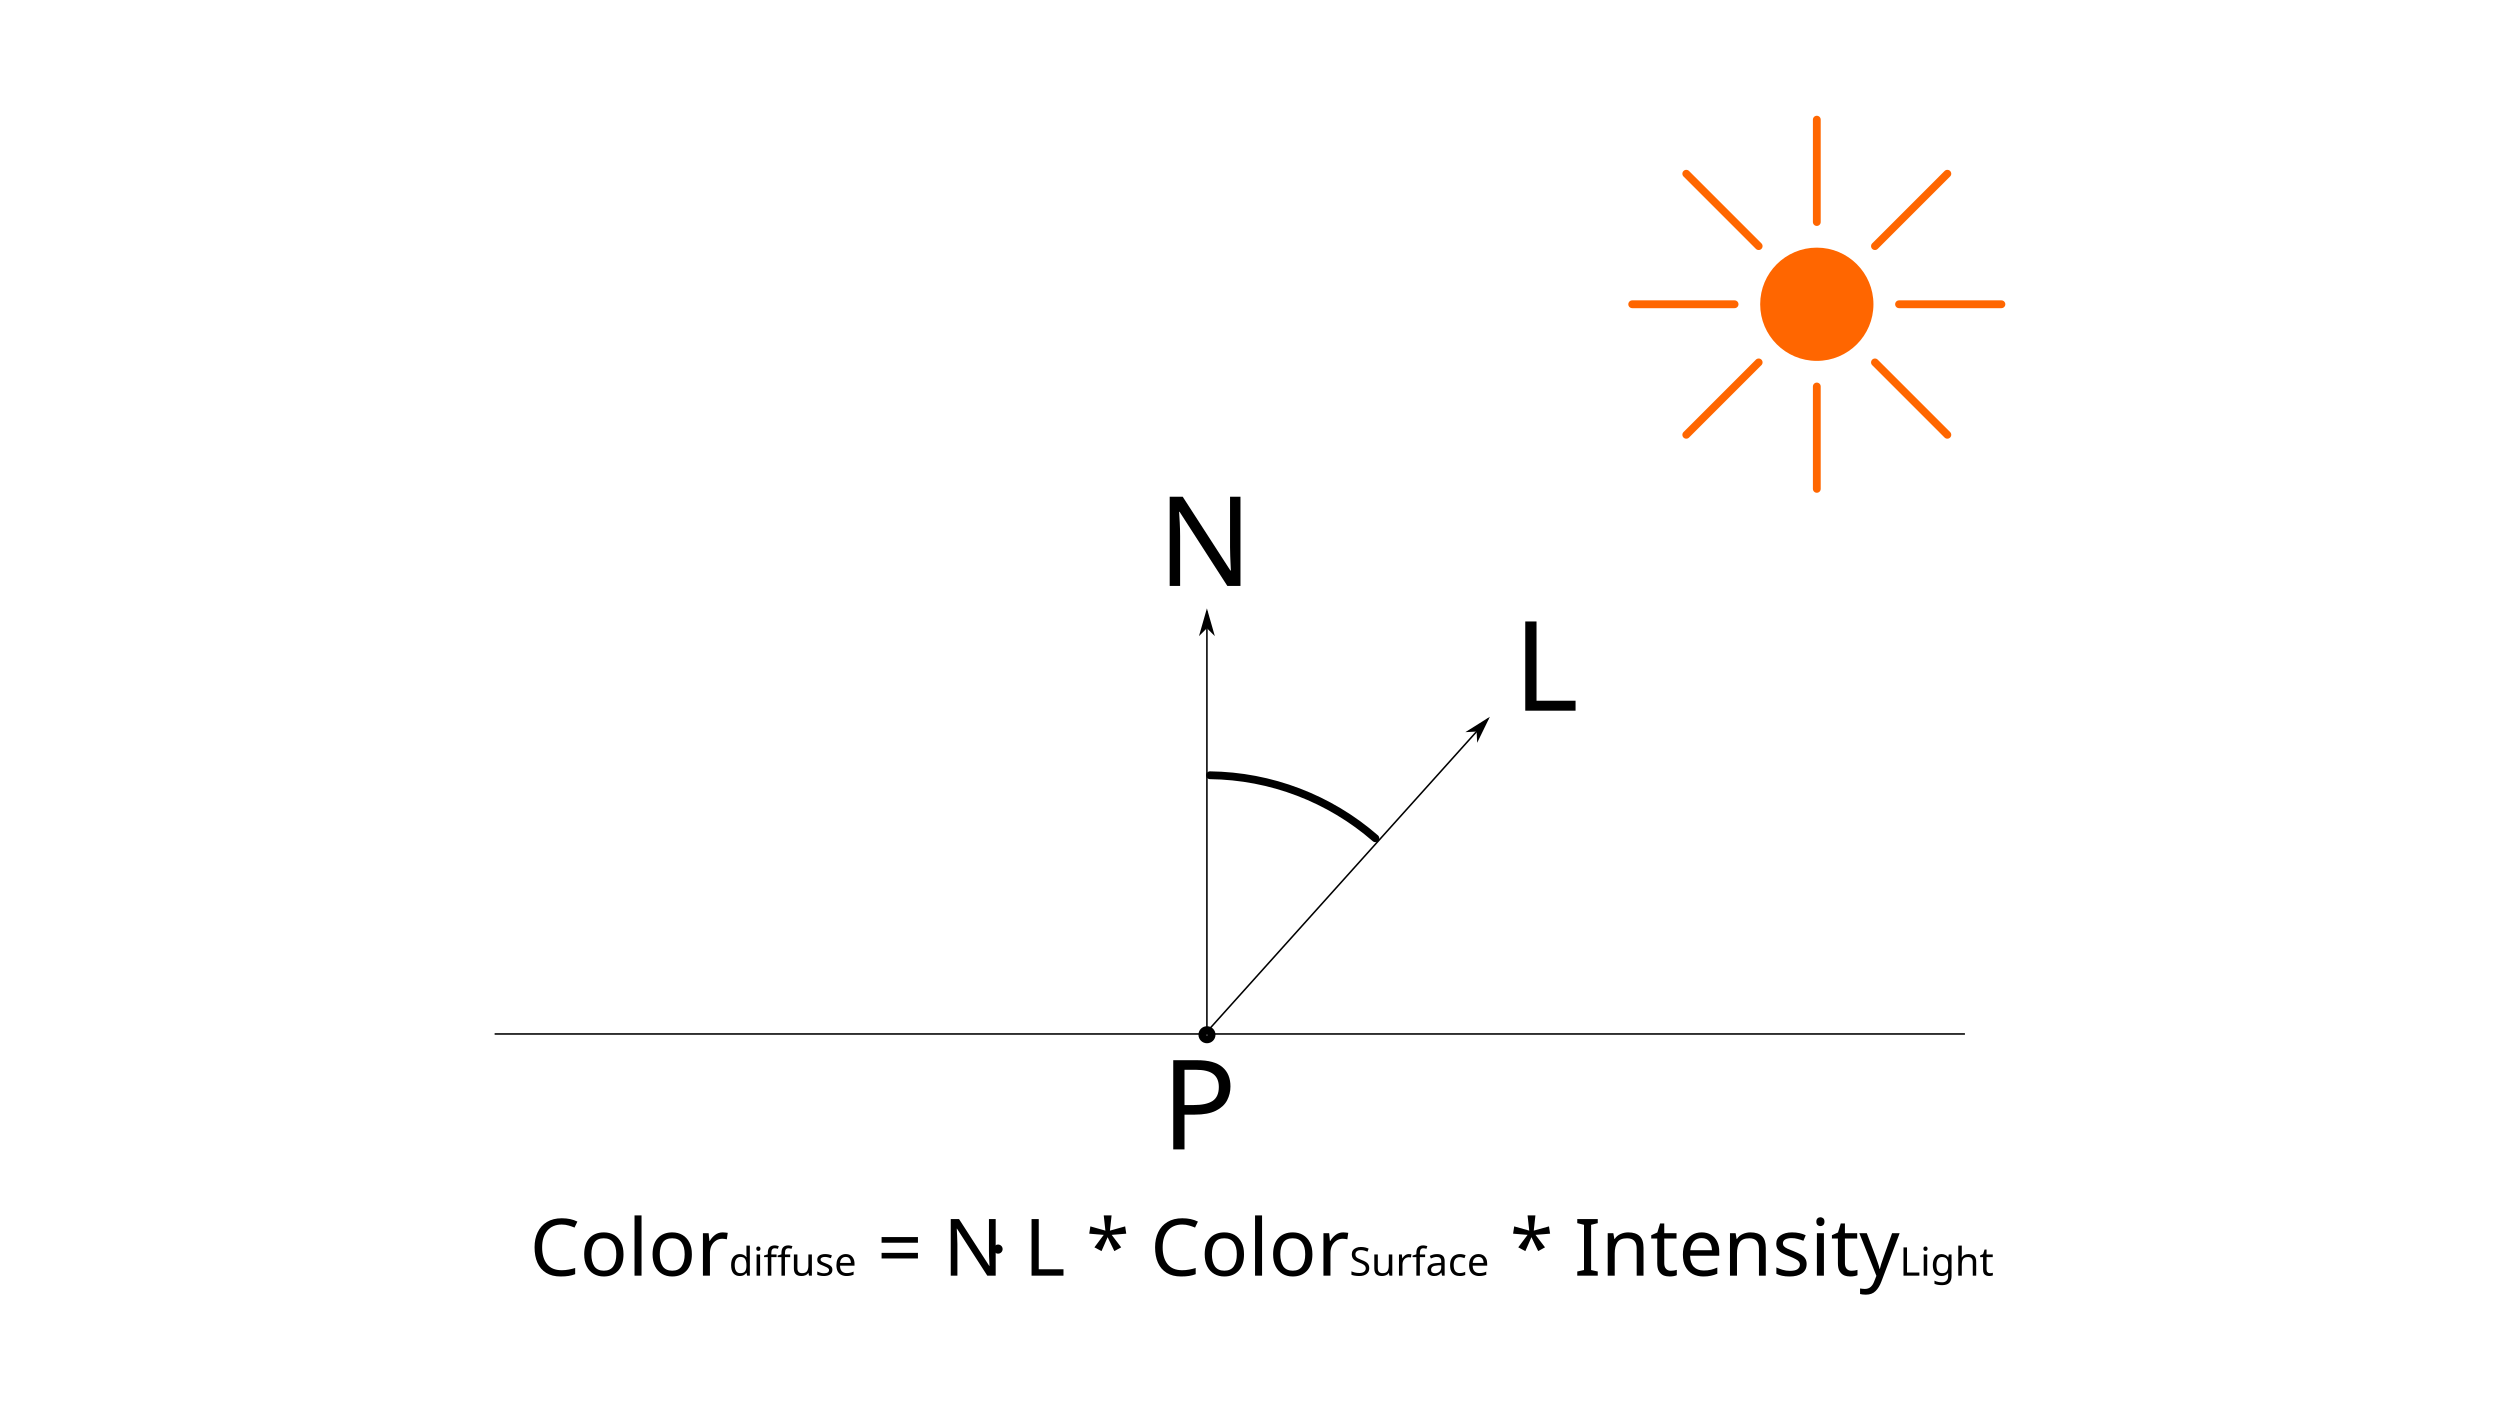
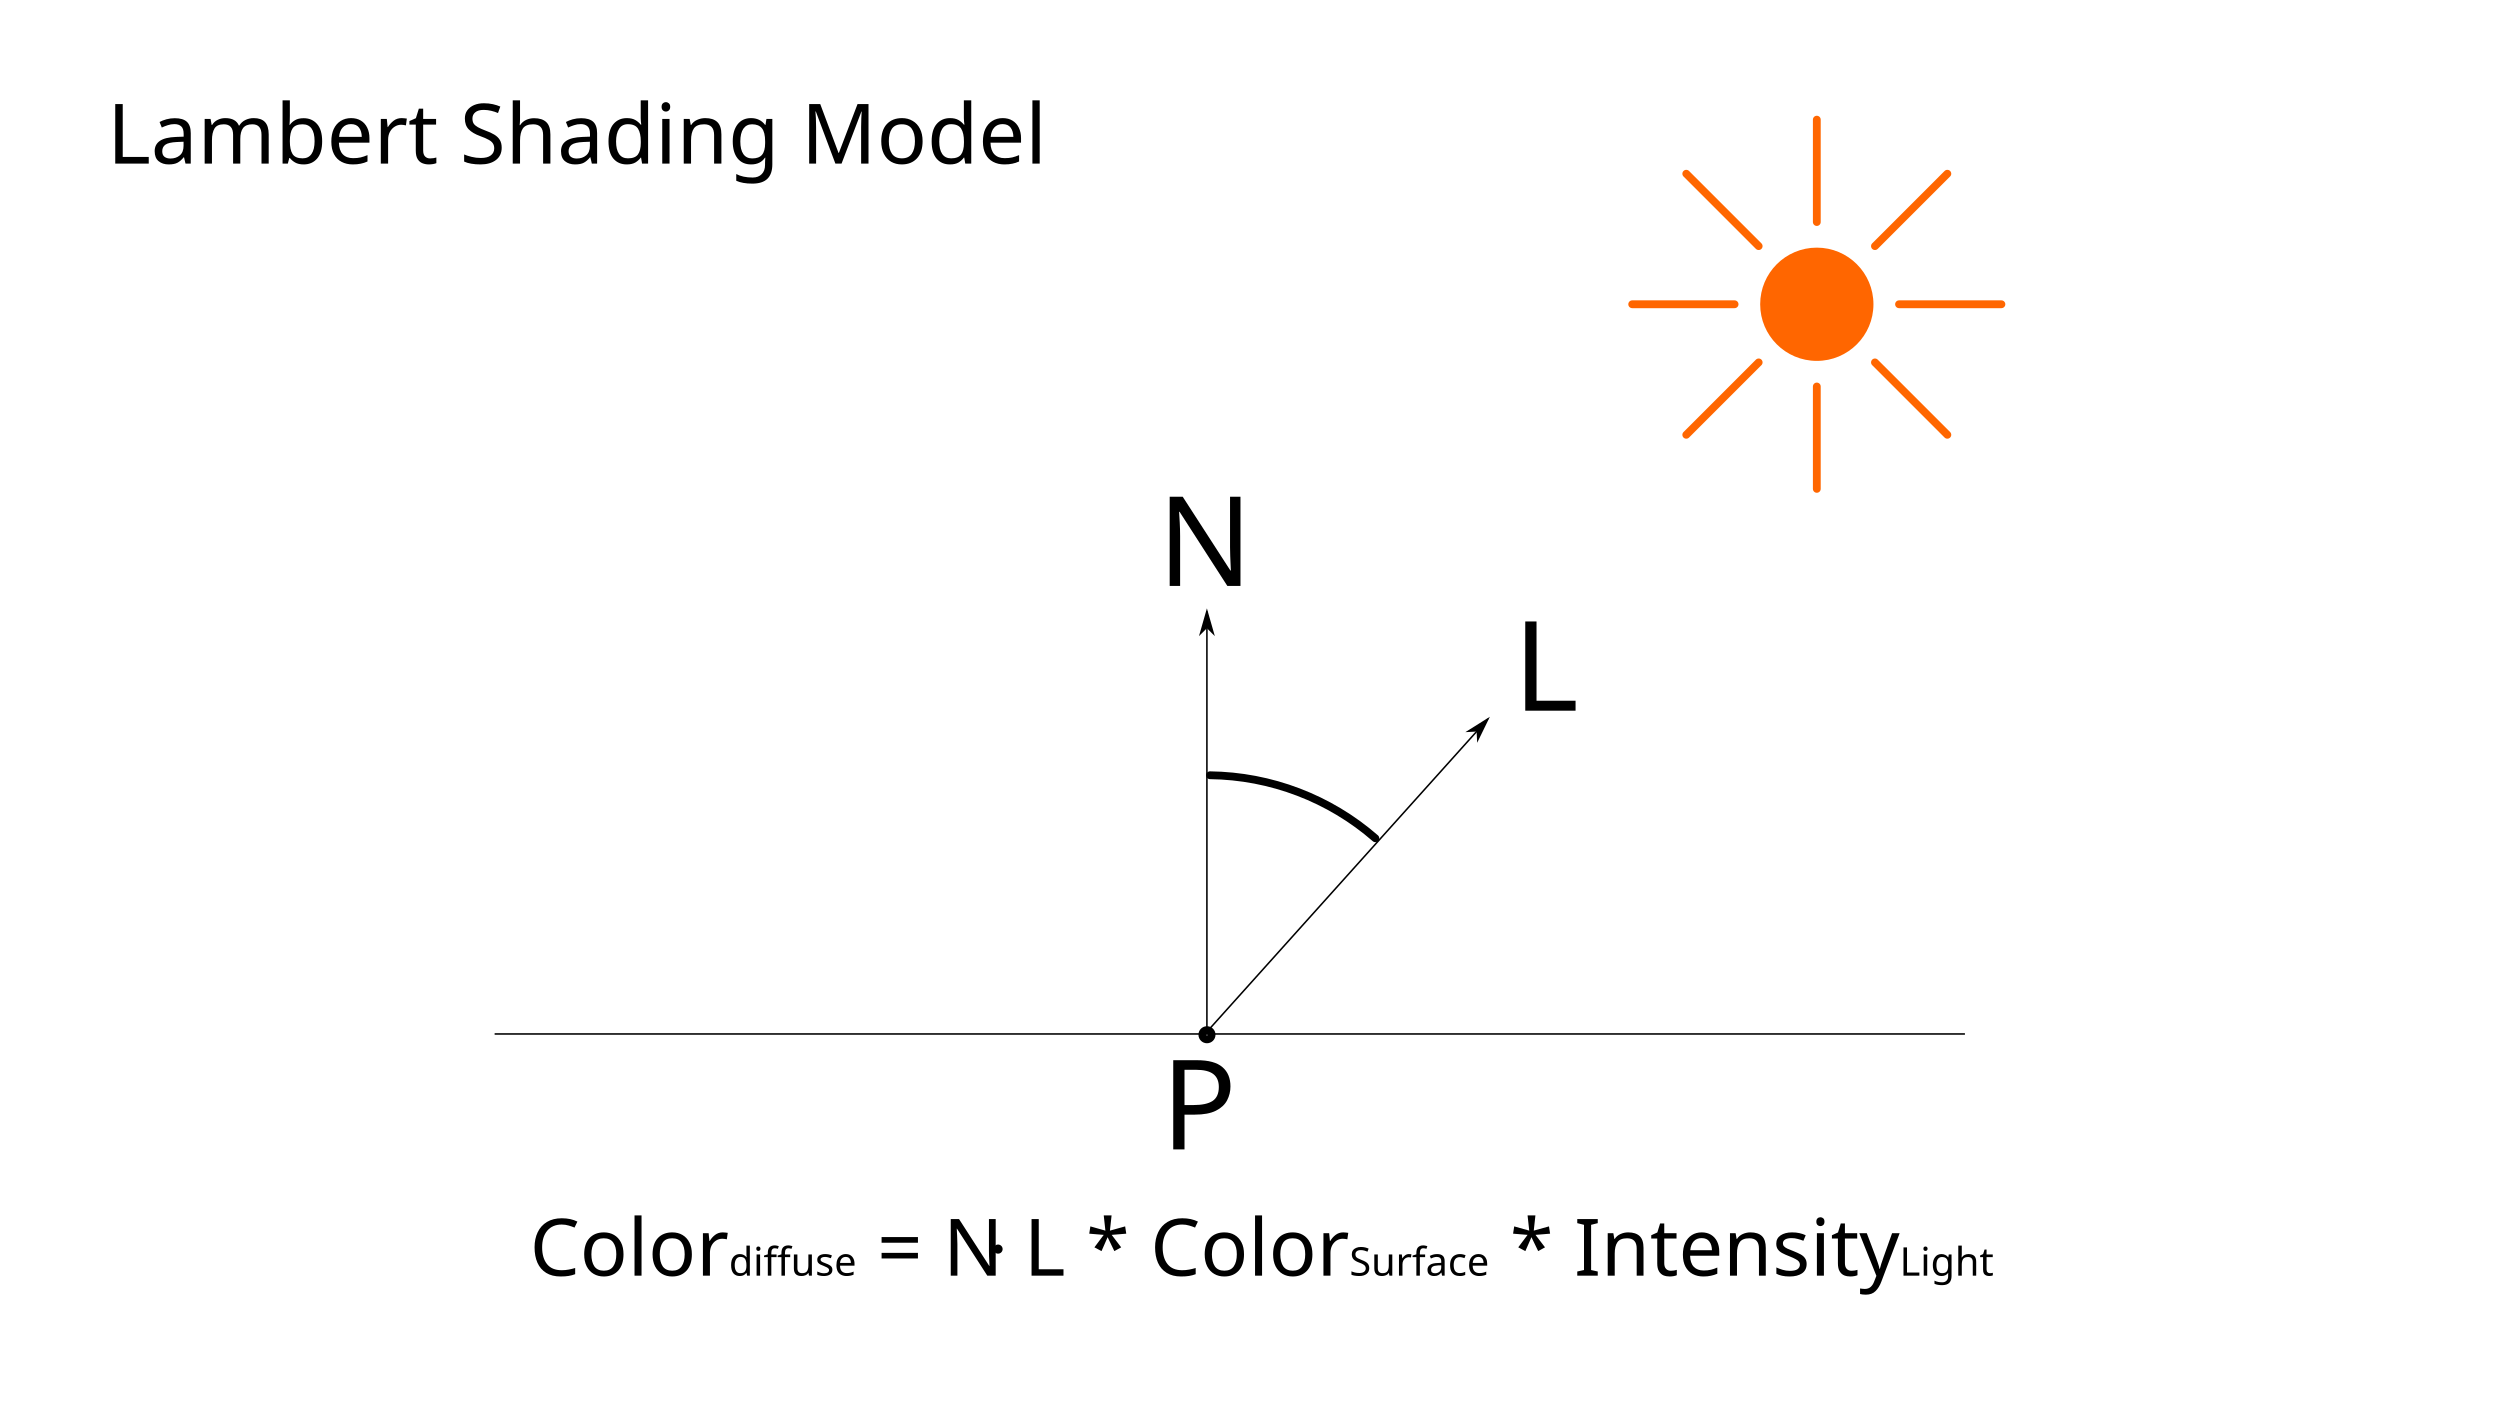
<svg xmlns="http://www.w3.org/2000/svg" id="svg1417" version="1.1" viewBox="0 0 423.333 238.125" height="900" width="1600">
  <defs id="defs1411">
    <marker orient="auto" refY="0.0" refX="0.0" id="marker2465" style="overflow:visible;">
      <path id="path2463" d="M 0.0,0.0 L 5.0,-5.0 L -12.5,0.0 L 5.0,5.0 L 0.0,0.0 z " style="fill-rule:evenodd;stroke:#000000;stroke-width:1pt;stroke-opacity:1;fill:#000000;fill-opacity:1" transform="scale(0.8) rotate(180) translate(12.5,0)" />
    </marker>
    <marker style="overflow:visible;" id="Arrow1Lend" refX="0.0" refY="0.0" orient="auto">
      <path transform="scale(0.8) rotate(180) translate(12.5,0)" style="fill-rule:evenodd;stroke:#000000;stroke-width:1pt;stroke-opacity:1;fill:#000000;fill-opacity:1" d="M 0.0,0.0 L 5.0,-5.0 L -12.5,0.0 L 5.0,5.0 L 0.0,0.0 z " id="path2101" />
    </marker>
    <marker style="overflow:visible" id="Arrow1Lstart" refX="0.0" refY="0.0" orient="auto">
      <path transform="scale(0.8) translate(12.5,0)" style="fill-rule:evenodd;stroke:#000000;stroke-width:1pt;stroke-opacity:1;fill:#000000;fill-opacity:1" d="M 0.0,0.0 L 5.0,-5.0 L -12.5,0.0 L 5.0,5.0 L 0.0,0.0 z " id="path2098" />
    </marker>
  </defs>
  <g transform="translate(0,-58.87498)" id="layer1">
    <g transform="translate(-2.553558,-4.761853)" id="g2609">
      <path style="fill:none;fill-rule:evenodd;stroke:#000000;stroke-width:0.265px;stroke-linecap:butt;stroke-linejoin:miter;stroke-opacity:1" d="M 86.31,238.722 H 335.281" id="path1419" />
      <path style="fill:none;fill-rule:evenodd;stroke:#000000;stroke-width:0.265px;stroke-linecap:butt;stroke-linejoin:miter;stroke-opacity:1;marker-end:url(#Arrow1Lend)" d="M 206.923,238.353 V 167.166" id="path1421" />
      <g id="g2065">
        <circle r="9.59" cy="115.159" cx="310.2" id="path1423" style="opacity:1;fill:#ff6600;fill-opacity:1;stroke:none;stroke-width:0.529;stroke-linecap:round;stroke-linejoin:round;stroke-miterlimit:4;stroke-dasharray:none;stroke-dashoffset:0;stroke-opacity:1" />
        <g transform="translate(0.7377086,0.8299015)" id="g1987">
          <path style="fill:#ff6600;fill-rule:evenodd;stroke:#ff6600;stroke-width:1.323;stroke-linecap:round;stroke-linejoin:round;stroke-miterlimit:4;stroke-dasharray:none;stroke-opacity:1" d="M 309.462,100.405 V 83.069" id="path1425" />
          <path style="fill:#ff6600;fill-rule:evenodd;stroke:#ff6600;stroke-width:1.323;stroke-linecap:round;stroke-linejoin:round;stroke-miterlimit:4;stroke-dasharray:none;stroke-opacity:1" d="M 309.462,145.589 V 128.253" id="path1425-5" />
        </g>
        <g transform="rotate(90,309.416,115.1126)" id="g1987-6">
          <path style="fill:#ff6600;fill-rule:evenodd;stroke:#ff6600;stroke-width:1.323;stroke-linecap:round;stroke-linejoin:round;stroke-miterlimit:4;stroke-dasharray:none;stroke-opacity:1" d="M 309.462,100.405 V 83.069" id="path1425-51" />
          <path style="fill:#ff6600;fill-rule:evenodd;stroke:#ff6600;stroke-width:1.323;stroke-linecap:round;stroke-linejoin:round;stroke-miterlimit:4;stroke-dasharray:none;stroke-opacity:1" d="M 309.462,145.589 V 128.253" id="path1425-5-4" />
        </g>
        <g transform="rotate(135,309.6591,114.8966)" id="g1987-6-1">
          <path style="fill:#ff6600;fill-rule:evenodd;stroke:#ff6600;stroke-width:1.323;stroke-linecap:round;stroke-linejoin:round;stroke-miterlimit:4;stroke-dasharray:none;stroke-opacity:1" d="M 309.462,100.405 V 83.069" id="path1425-51-7" />
          <path style="fill:#ff6600;fill-rule:evenodd;stroke:#ff6600;stroke-width:1.323;stroke-linecap:round;stroke-linejoin:round;stroke-miterlimit:4;stroke-dasharray:none;stroke-opacity:1" d="M 309.462,145.589 V 128.253" id="path1425-5-4-0" />
        </g>
        <g transform="rotate(-135,310.0028,114.591)" id="g1987-6-1-0">
          <path style="fill:#ff6600;fill-rule:evenodd;stroke:#ff6600;stroke-width:1.323;stroke-linecap:round;stroke-linejoin:round;stroke-miterlimit:4;stroke-dasharray:none;stroke-opacity:1" d="M 309.462,100.405 V 83.069" id="path1425-51-7-6" />
          <path style="fill:#ff6600;fill-rule:evenodd;stroke:#ff6600;stroke-width:1.323;stroke-linecap:round;stroke-linejoin:round;stroke-miterlimit:4;stroke-dasharray:none;stroke-opacity:1" d="M 309.462,145.589 V 128.253" id="path1425-5-4-0-1" />
        </g>
      </g>
      <text xml:space="preserve" style="font-style:normal;font-variant:normal;font-weight:normal;font-stretch:normal;font-size:21.167px;line-height:125%;font-family:Ubuntu;-inkscape-font-specification:'Ubuntu, Normal';font-variant-ligatures:normal;font-variant-caps:normal;font-variant-numeric:normal;font-feature-settings:normal;text-align:start;letter-spacing:0px;word-spacing:0px;writing-mode:lr-tb;text-anchor:start;fill:#000000;fill-opacity:1;stroke:none;stroke-width:0.265px;stroke-linecap:butt;stroke-linejoin:miter;stroke-opacity:1" x="199.177" y="258.271" id="text2069">
        <tspan id="tspan2067" x="199.177" y="258.271" style="font-style:normal;font-variant:normal;font-weight:normal;font-stretch:normal;font-size:21.167px;font-family:Ubuntu;-inkscape-font-specification:'Ubuntu, Normal';font-variant-ligatures:normal;font-variant-caps:normal;font-variant-numeric:normal;font-feature-settings:normal;text-align:start;writing-mode:lr-tb;text-anchor:start;stroke-width:0.265px">P</tspan>
      </text>
      <text xml:space="preserve" style="font-style:normal;font-variant:normal;font-weight:normal;font-stretch:normal;font-size:21.167px;line-height:125%;font-family:Ubuntu;-inkscape-font-specification:'Ubuntu, Normal';font-variant-ligatures:normal;font-variant-caps:normal;font-variant-numeric:normal;font-feature-settings:normal;text-align:start;letter-spacing:0px;word-spacing:0px;writing-mode:lr-tb;text-anchor:start;fill:#000000;fill-opacity:1;stroke:none;stroke-width:0.265px;stroke-linecap:butt;stroke-linejoin:miter;stroke-opacity:1" x="198.575" y="162.858" id="text2073">
        <tspan id="tspan2071" x="198.575" y="162.858" style="font-style:normal;font-variant:normal;font-weight:normal;font-stretch:normal;font-size:21.167px;font-family:Ubuntu;-inkscape-font-specification:'Ubuntu, Normal';font-variant-ligatures:normal;font-variant-caps:normal;font-variant-numeric:normal;font-feature-settings:normal;text-align:start;writing-mode:lr-tb;text-anchor:start;stroke-width:0.265px">N</tspan>
      </text>
      <text xml:space="preserve" style="font-style:normal;font-variant:normal;font-weight:normal;font-stretch:normal;font-size:21.167px;line-height:125%;font-family:Ubuntu;-inkscape-font-specification:'Ubuntu, Normal';font-variant-ligatures:normal;font-variant-caps:normal;font-variant-numeric:normal;font-feature-settings:normal;text-align:start;letter-spacing:0px;word-spacing:0px;writing-mode:lr-tb;text-anchor:start;fill:#000000;fill-opacity:1;stroke:none;stroke-width:0.265px;stroke-linecap:butt;stroke-linejoin:miter;stroke-opacity:1" x="258.787" y="183.979" id="text2077">
        <tspan id="tspan2075" x="258.787" y="183.979" style="font-style:normal;font-variant:normal;font-weight:normal;font-stretch:normal;font-size:21.167px;font-family:Ubuntu;-inkscape-font-specification:'Ubuntu, Normal';font-variant-ligatures:normal;font-variant-caps:normal;font-variant-numeric:normal;font-feature-settings:normal;text-align:start;writing-mode:lr-tb;text-anchor:start;stroke-width:0.265px">L</tspan>
      </text>
      <path style="fill:none;fill-rule:evenodd;stroke:#000000;stroke-width:0.265px;stroke-linecap:butt;stroke-linejoin:miter;stroke-opacity:1;marker-end:url(#marker2465)" d="M 206.923,238.353 254.493,185.393" id="path1421-0" />
      <circle style="opacity:1;fill:none;fill-opacity:1;stroke:#000000;stroke-width:1.323;stroke-linecap:round;stroke-linejoin:round;stroke-miterlimit:4;stroke-dasharray:none;stroke-dashoffset:0;stroke-opacity:1" id="path2096" cx="206.935" cy="238.852" r="0.782" />
      <path style="opacity:1;fill:none;fill-opacity:1;stroke:#000000;stroke-width:1.323;stroke-linecap:round;stroke-linejoin:round;stroke-miterlimit:4;stroke-dasharray:none;stroke-dashoffset:0;stroke-opacity:1" id="path2527" d="M 207.445,194.912 A 43.444,43.444 0 0 1 235.447,205.585" />
      <text xml:space="preserve" style="font-style:normal;font-variant:normal;font-weight:normal;font-stretch:normal;font-size:20.126px;line-height:125%;font-family:Aerosol;-inkscape-font-specification:Aerosol;letter-spacing:0px;word-spacing:0px;fill:#000000;fill-opacity:1;stroke:none;stroke-width:0.265px;stroke-linecap:butt;stroke-linejoin:miter;stroke-opacity:1" x="92.26" y="279.648" id="text2531">
        <tspan id="tspan2529" x="92.26" y="279.648" style="font-style:normal;font-variant:normal;font-weight:normal;font-stretch:normal;font-size:13.418px;font-family:Ubuntu;-inkscape-font-specification:'Ubuntu, Normal';font-variant-ligatures:normal;font-variant-caps:normal;font-variant-numeric:normal;font-feature-settings:normal;text-align:start;writing-mode:lr-tb;text-anchor:start;stroke-width:0.265px">Color<tspan style="font-style:normal;font-variant:normal;font-weight:normal;font-stretch:normal;font-size:6.709px;font-family:Ubuntu;-inkscape-font-specification:'Ubuntu, Normal';font-variant-ligatures:normal;font-variant-caps:normal;font-variant-numeric:normal;font-feature-settings:normal;text-align:start;writing-mode:lr-tb;text-anchor:start;stroke-width:0.265px" id="tspan2533">diffuse</tspan> = N L * Color<tspan style="font-style:normal;font-variant:normal;font-weight:normal;font-stretch:normal;font-size:6.709px;font-family:Ubuntu;-inkscape-font-specification:'Ubuntu, Normal';font-variant-ligatures:normal;font-variant-caps:normal;font-variant-numeric:normal;font-feature-settings:normal;text-align:start;writing-mode:lr-tb;text-anchor:start;stroke-width:0.265px" id="tspan2537">Surface</tspan> * Intensity<tspan style="font-style:normal;font-variant:normal;font-weight:normal;font-stretch:normal;font-size:6.709px;font-family:Ubuntu;-inkscape-font-specification:'Ubuntu, Normal';font-variant-ligatures:normal;font-variant-caps:normal;font-variant-numeric:normal;font-feature-settings:normal;text-align:start;writing-mode:lr-tb;text-anchor:start;stroke-width:0.265px" id="tspan2535">Light</tspan>
        </tspan>
      </text>
      <path style="opacity:1;fill:#000000;fill-opacity:1;stroke:none;stroke-width:1.323;stroke-linecap:round;stroke-linejoin:round;stroke-miterlimit:4;stroke-dasharray:none;stroke-dashoffset:0;stroke-opacity:1" id="path2541" d="M 172.119,274.619 A 0.773,0.773 0 0 1 172.092,275.711 0.773,0.773 0 0 1 171,275.686 0.773,0.773 0 0 1 171.024,274.594 0.773,0.773 0 0 1 172.116,274.616" />
    </g>
  </g>
+   <text xml:space="preserve" style="font-style:normal;font-variant:normal;font-weight:normal;font-stretch:normal;font-size:14.111px;line-height:125%;font-family:Ubuntu;-inkscape-font-specification:'Ubuntu, Normal';font-variant-ligatures:normal;font-variant-caps:normal;font-variant-numeric:normal;font-feature-settings:normal;text-align:start;letter-spacing:0px;word-spacing:0px;writing-mode:lr-tb;text-anchor:start;fill:#000000;fill-opacity:1;stroke:none;stroke-width:0.265px;stroke-linecap:butt;stroke-linejoin:miter;stroke-opacity:1" x="18.14" y="27.704" id="text56">
+     <tspan id="tspan54" x="18.14" y="27.704" style="font-style:normal;font-variant:normal;font-weight:normal;font-stretch:normal;font-size:14.111px;font-family:Ubuntu;-inkscape-font-specification:'Ubuntu, Normal';font-variant-ligatures:normal;font-variant-caps:normal;font-variant-numeric:normal;font-feature-settings:normal;text-align:start;writing-mode:lr-tb;text-anchor:start;stroke-width:0.265px">Lambert Shading Model</tspan>
+   </text>
</svg>
